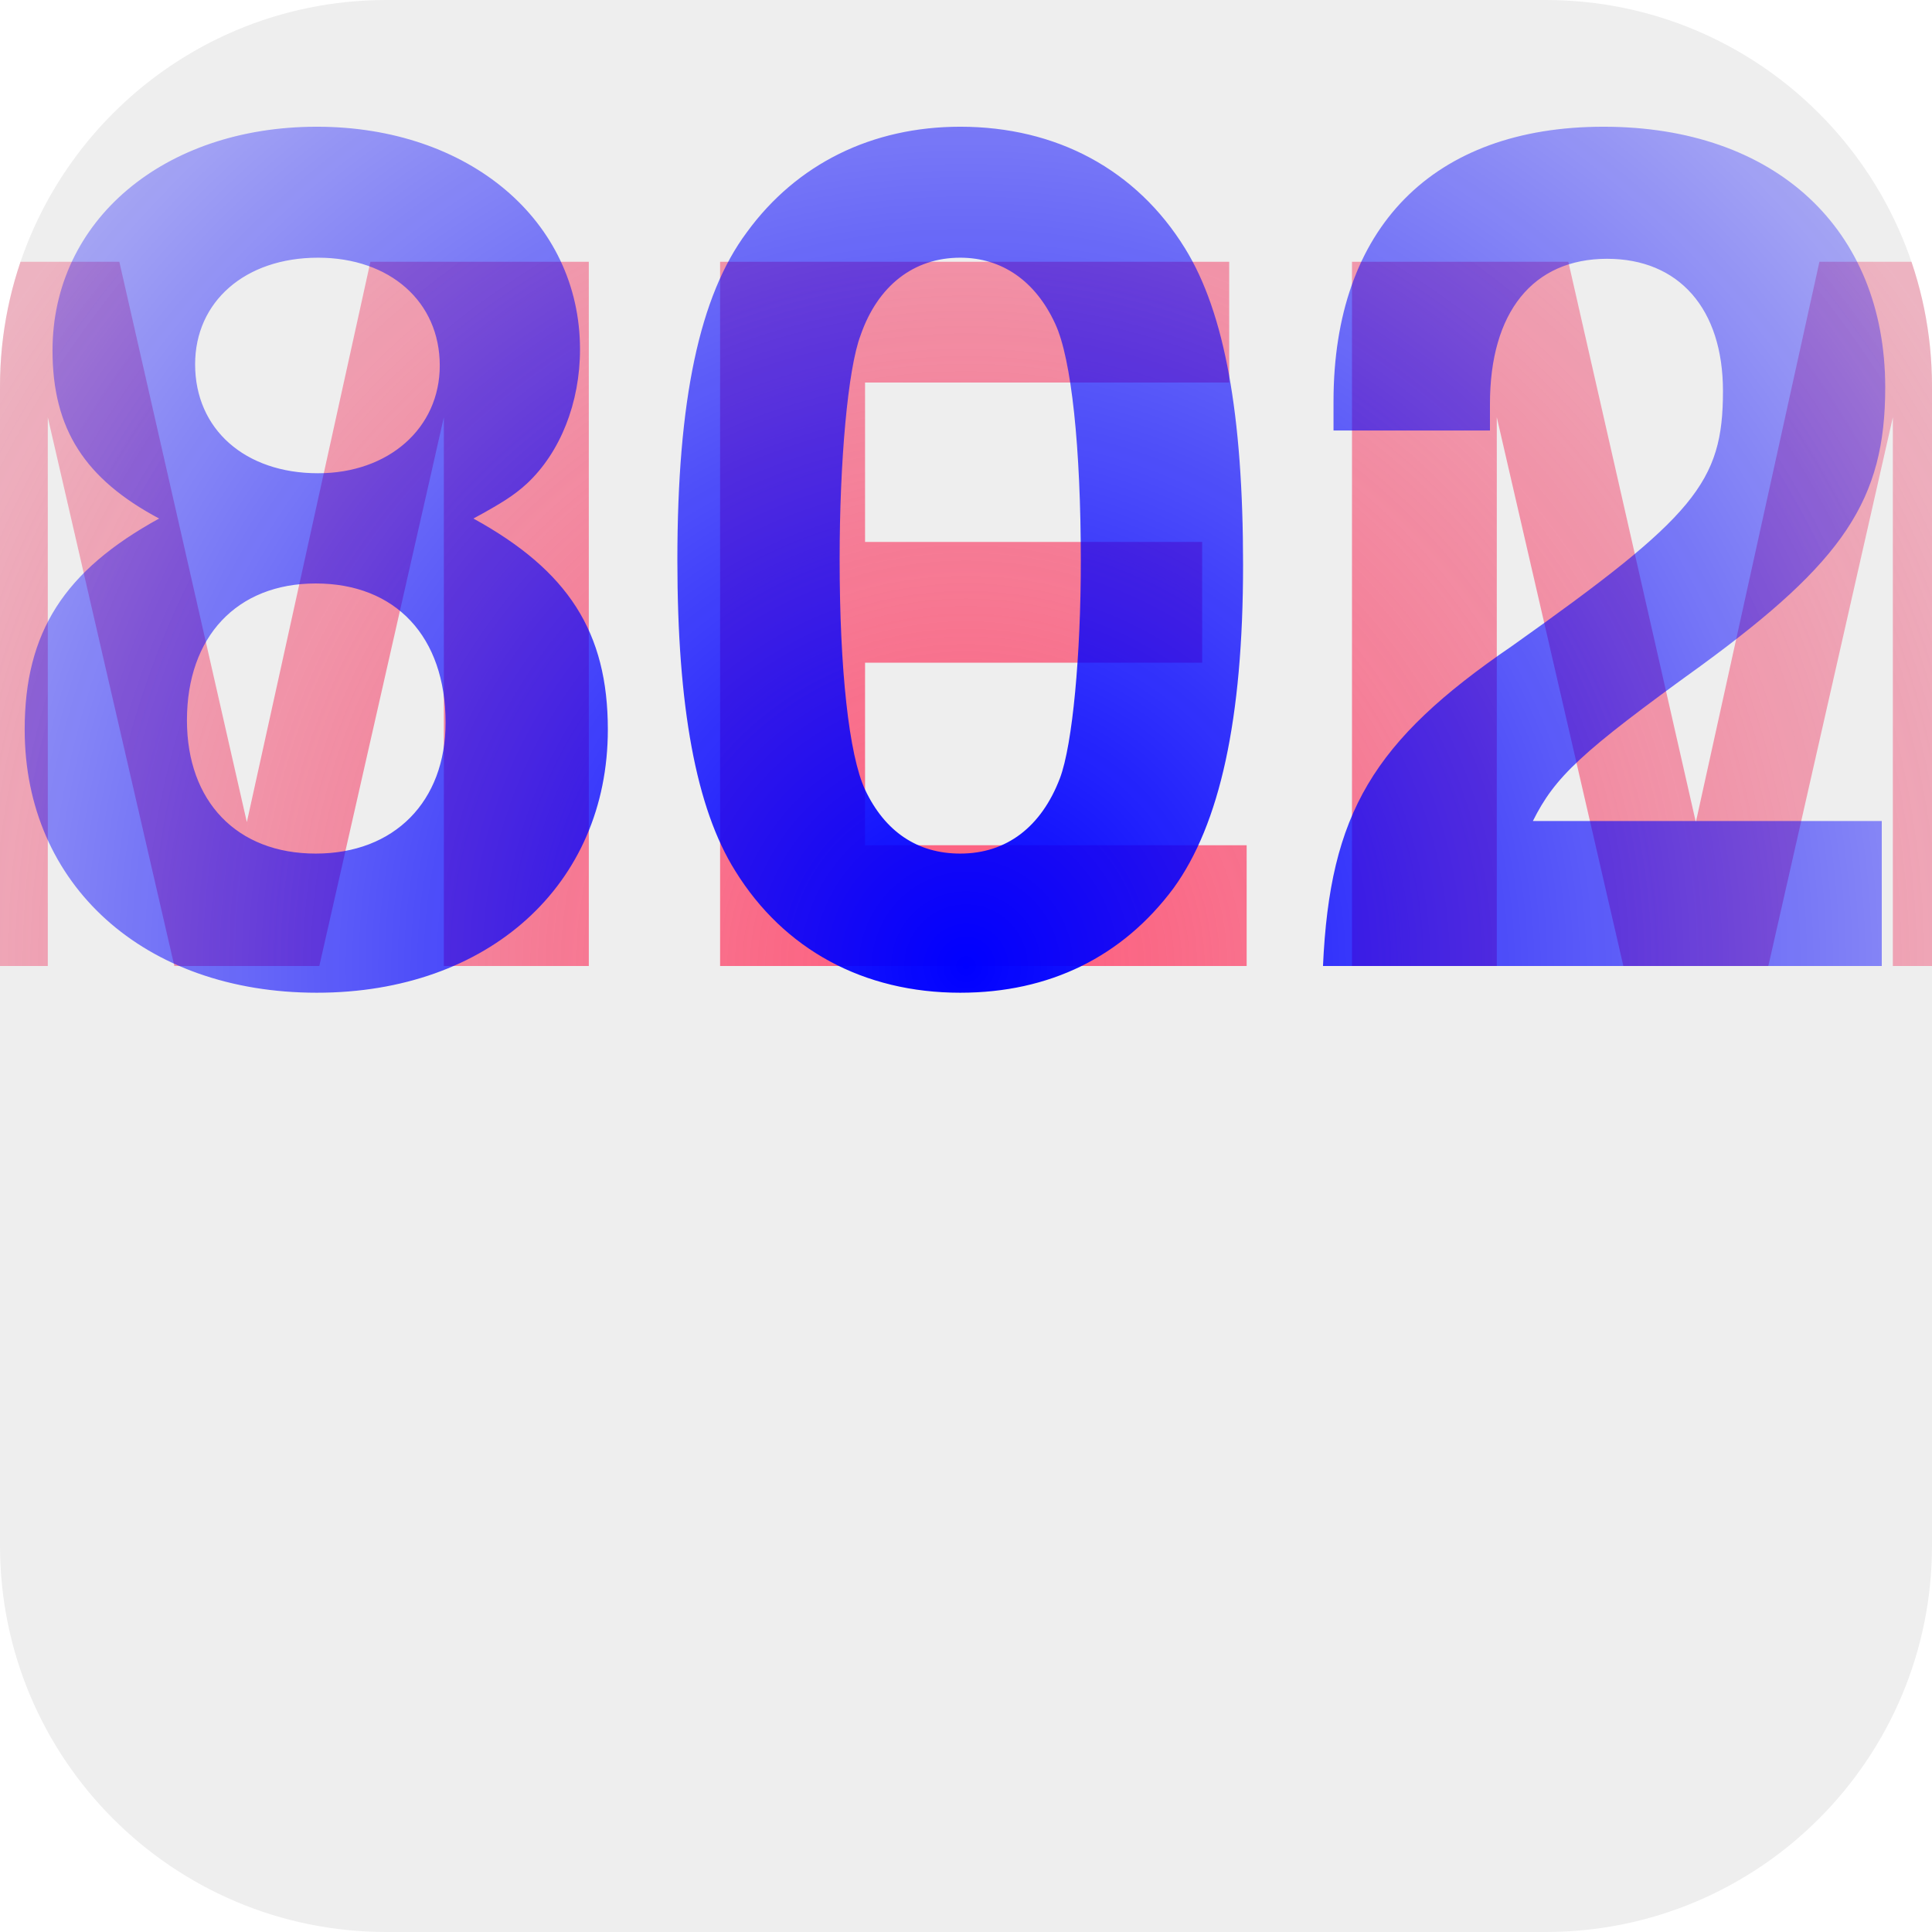
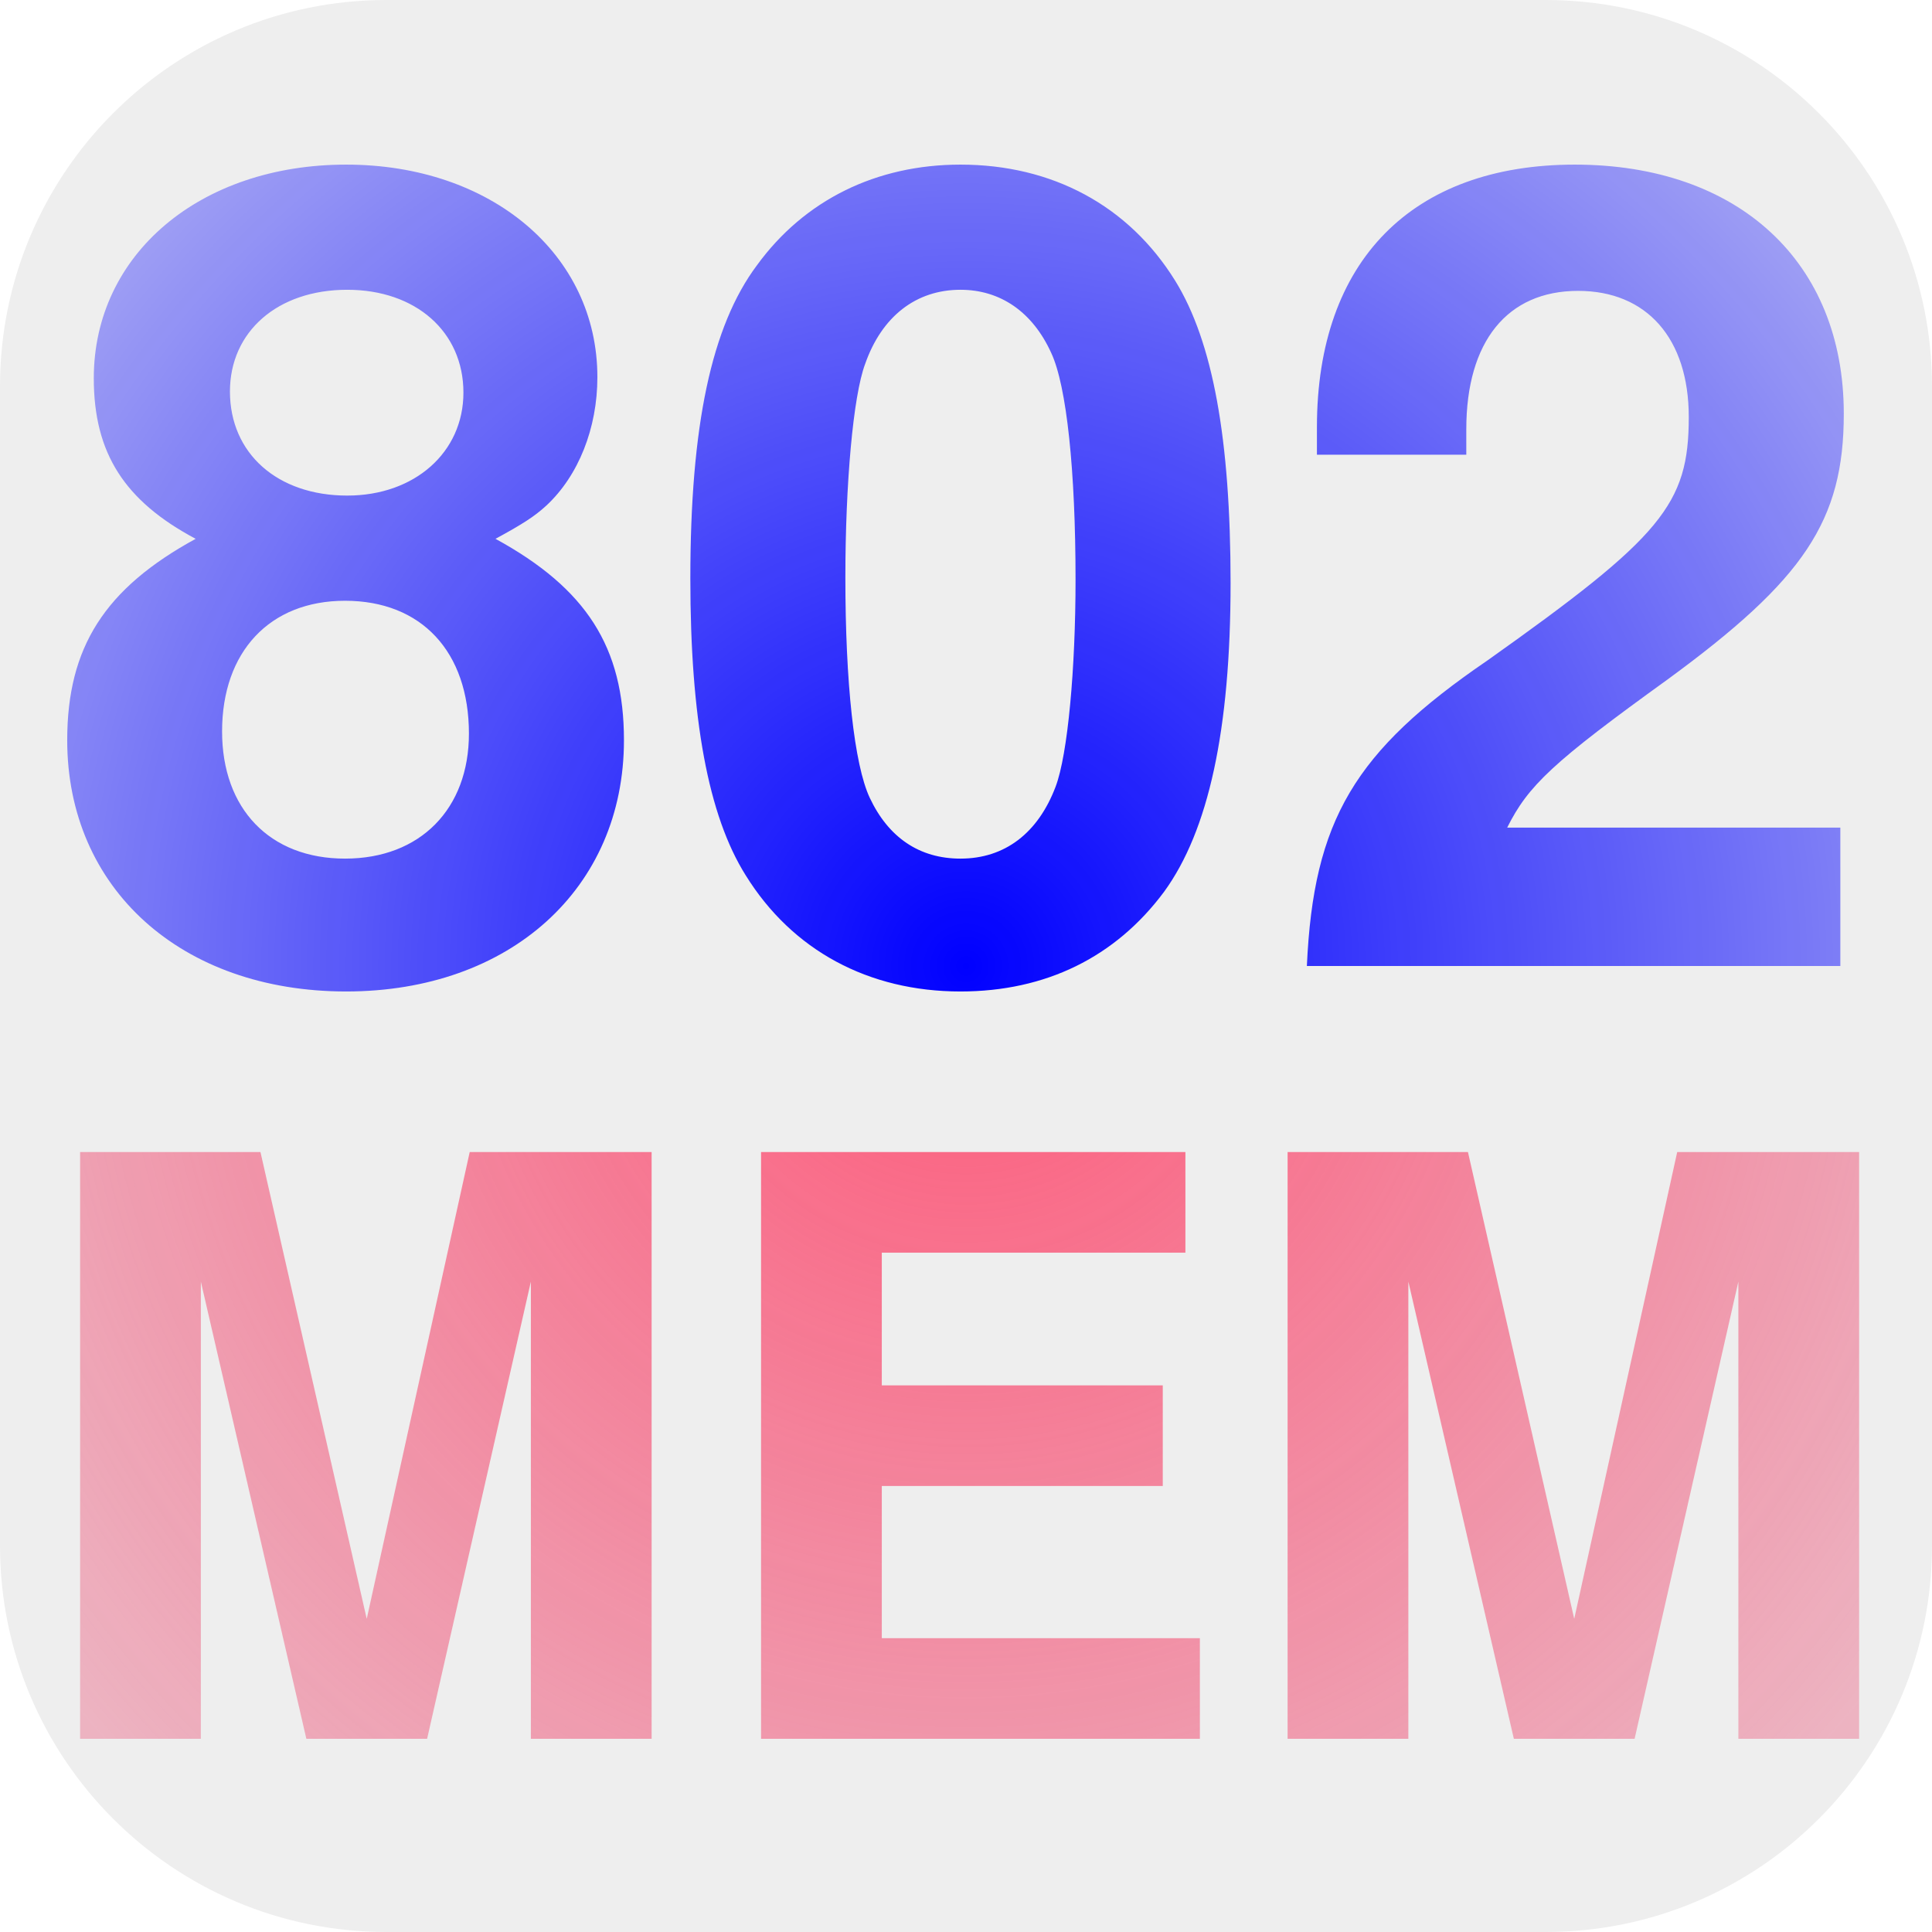
<svg xmlns="http://www.w3.org/2000/svg" viewBox="0 0 192 192" width="192px" height="192px">
  <defs>
    <linearGradient id="linearGradient1">
      <stop offset="0" stop-color="#0000ff" stop-opacity="1" />
      <stop offset="1" stop-color="#0000ff" stop-opacity="0.3" />
    </linearGradient>
    <linearGradient id="linearGradient2">
      <stop offset="0" stop-color="#ff5b7b" stop-opacity="1" />
      <stop offset="1" stop-color="#eb5b7e" stop-opacity="0.4" />
    </linearGradient>
    <radialGradient href="#linearGradient1" id="radialGradient1" cx="50%" cy="50%" r="60%" gradientUnits="userSpaceOnUse" />
    <radialGradient href="#linearGradient2" id="radialGradient2" cx="50%" cy="50%" r="60%" gradientUnits="userSpaceOnUse" />
    <clipPath id="clipPath">
      <rect width="100%" height="100%" x="0" y="0" rx="20%" ry="20%" />
    </clipPath>
  </defs>
  <g x="0" y="0" width="192px" height="192px" clip-path="url(#clipPath)">
    <rect width="100%" height="100%" fill="#eee" />
-     <text x="50%" y="50%" textLength="90%" text-anchor="middle" style="font:bold 96px Helvetica, Arial, sans-serif;alignment-baseline:text-before-edge;fill:url(#radialGradient2)">MEM</text>
-     <text x="50%" y="50%" textLength="100%" text-anchor="middle" style="font:bold 115.2px Helvetica, Arial, sans-serif;fill:url(#radialGradient1)">802</text>
+     <text x="50%" y="90%" text-anchor="middle" style="font:bold 80px Helvetica, Arial, sans-serif;fill:url(#radialGradient2)">MEM</text>
+     <text x="50%" y="50%" text-anchor="middle" style="font:bold 110px Helvetica, Arial, sans-serif;fill:url(#radialGradient1)">802</text>
  </g>
</svg>
